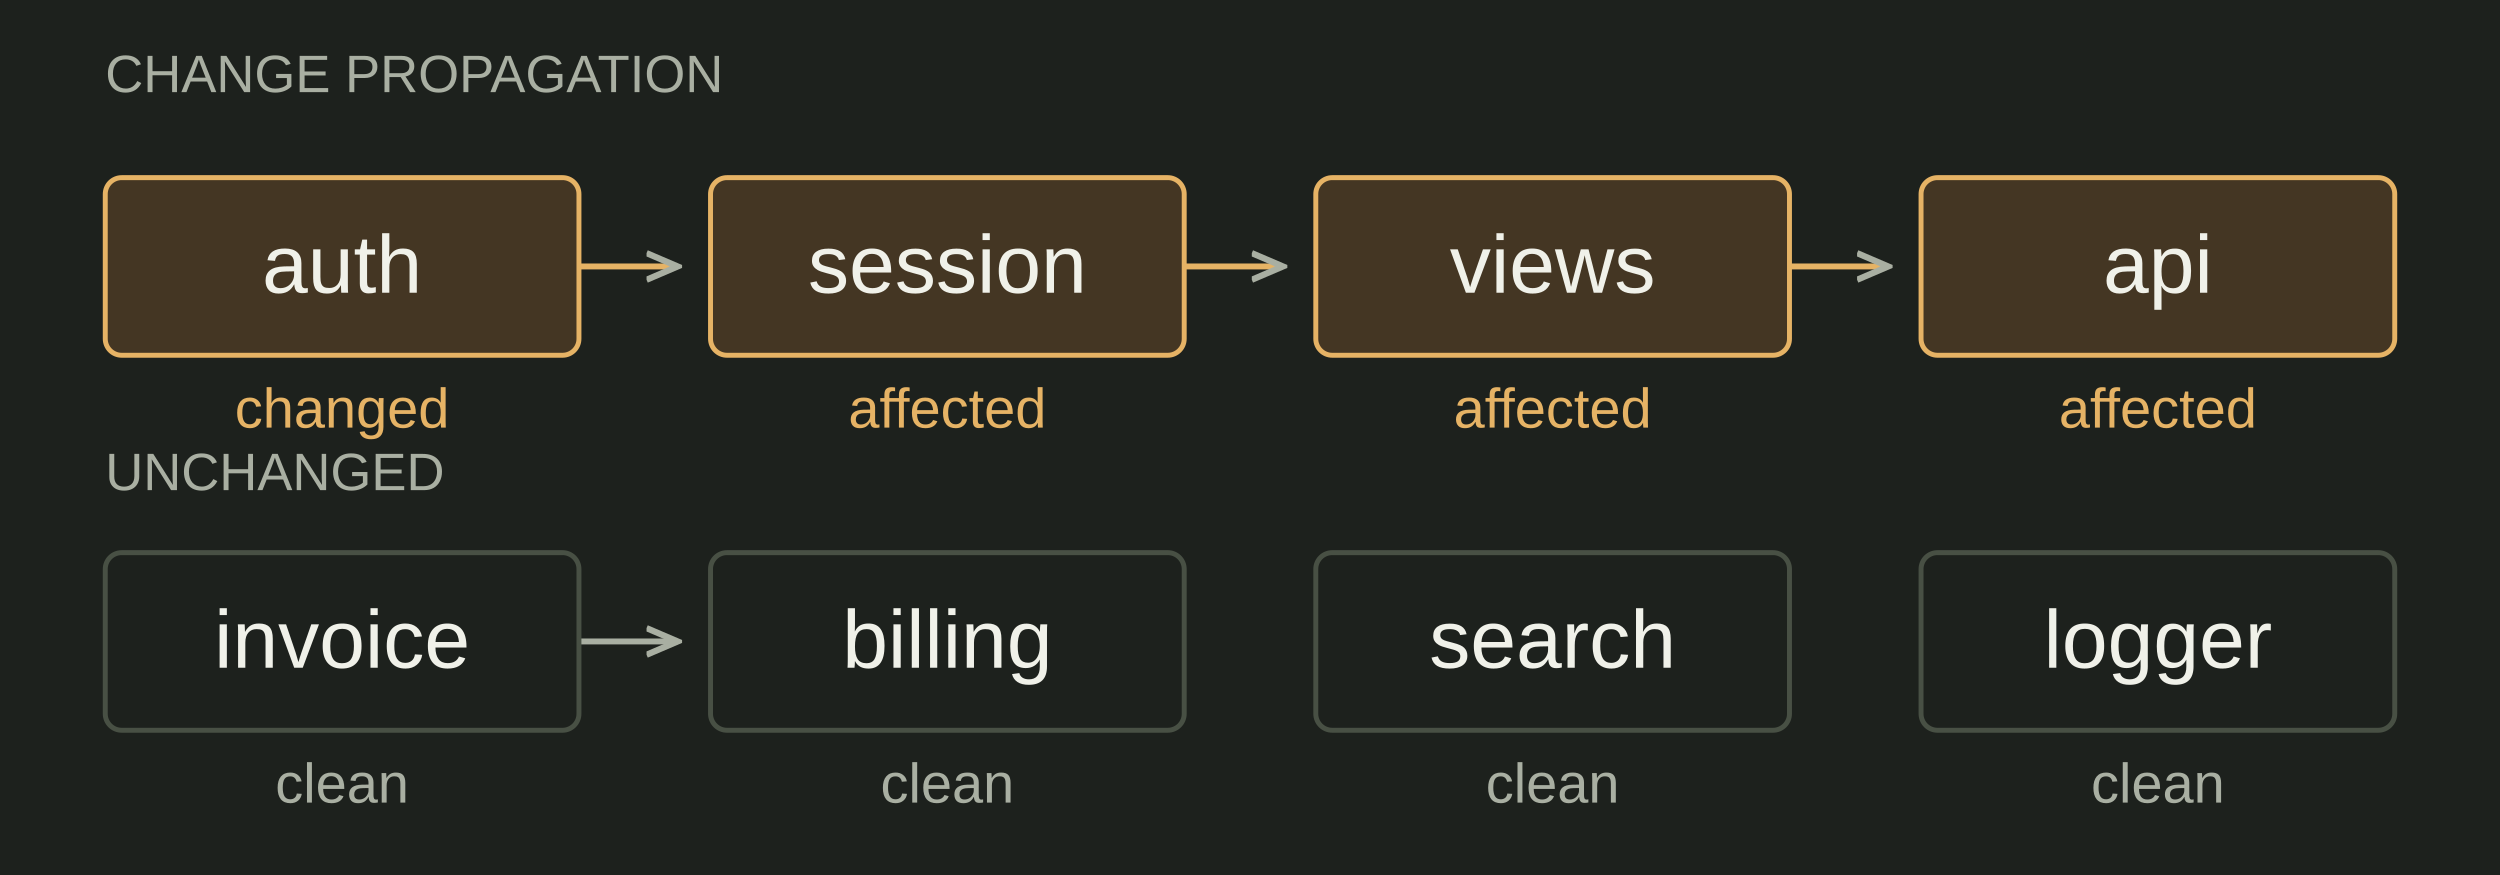
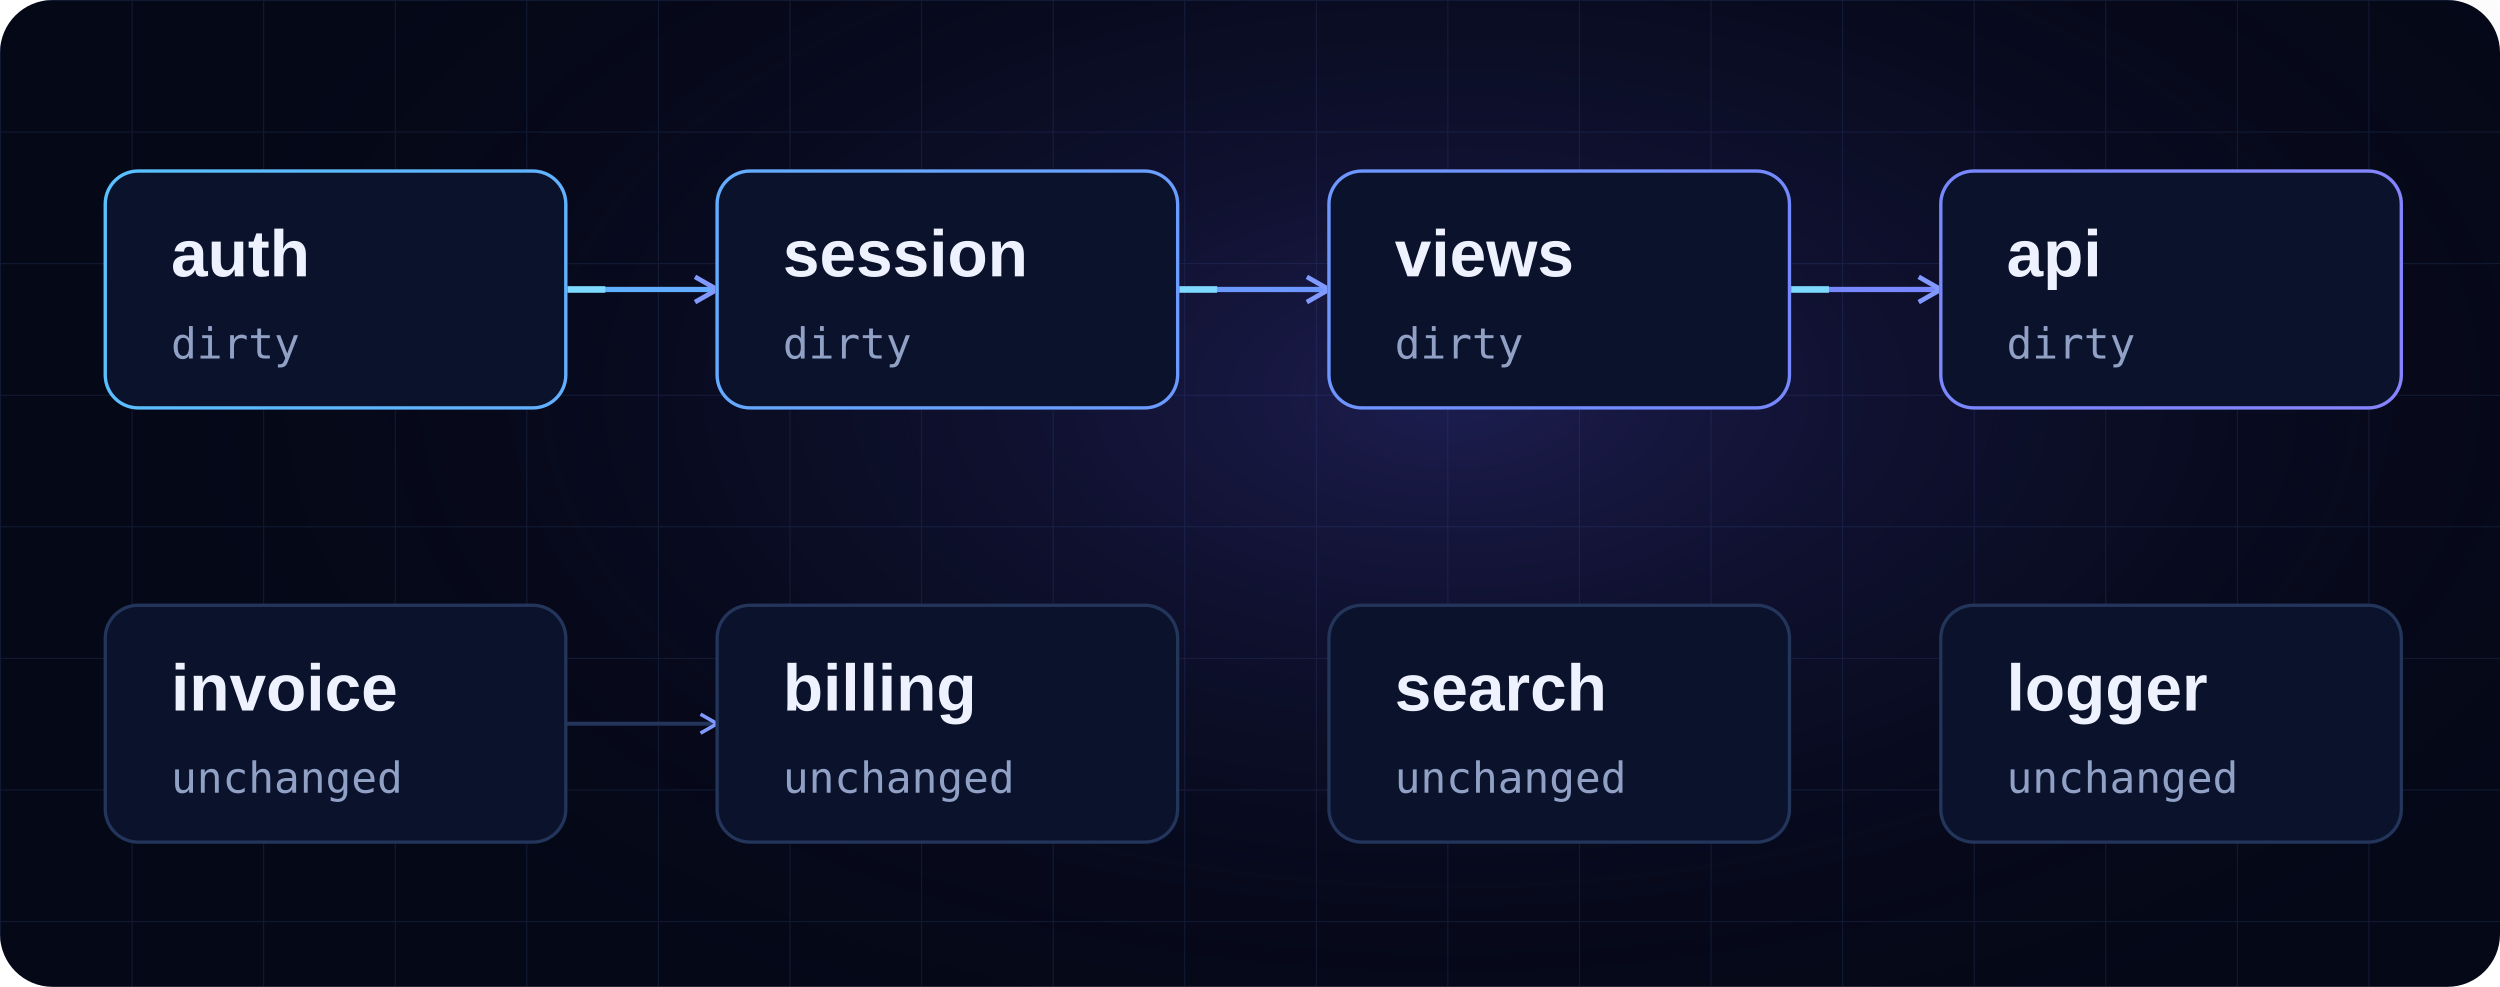
- <svg xmlns="http://www.w3.org/2000/svg" viewBox="0 0 760 266" role="img" aria-labelledby="title desc">
-   <rect width="760" height="266" fill="#1d211d" />
+ <svg xmlns="http://www.w3.org/2000/svg" width="760" height="300" viewBox="0 0 760 300" role="img" aria-labelledby="demo-1-dark-title demo-1-dark-desc">
  <defs>
-     <marker id="arrow" viewBox="0 0 8 8" refX="7" refY="4" markerWidth="6" markerHeight="6" orient="auto">
-       <path d="M0 1L7 4L0 7" fill="none" stroke="#a9afa2" stroke-width="1.4" />
+     <linearGradient id="neon" gradientUnits="userSpaceOnUse" x1="0" y1="0" x2="1000" y2="400">
+       <stop stop-color="#55c8ff" />
+       <stop offset=".48" stop-color="#7489ff" />
+       <stop offset="1" stop-color="#a879ff" />
+     </linearGradient>
+     <radialGradient id="haze">
+       <stop stop-color="#4e49c6" stop-opacity=".32" />
+       <stop offset="1" stop-color="#050817" stop-opacity="0" />
+     </radialGradient>
+     <filter id="glow" x="-100%" y="-100%" width="300%" height="300%">
+       <feGaussianBlur stdDeviation="4" />
+     </filter>
+     <pattern id="grid" width="40" height="40" patternUnits="userSpaceOnUse">
+       <path d="M40 0H0V40" fill="none" stroke="#23355b" stroke-opacity=".4" stroke-width=".6" />
+     </pattern>
+     <marker id="arrow" viewBox="0 0 10 10" refX="8" refY="5" markerWidth="6" markerHeight="6" orient="auto">
+       <path d="m1 1 7 4-7 4" fill="none" stroke="#829aff" stroke-width="1.5" />
    </marker>
  </defs>
-   <style>text{font-family:-apple-system,BlinkMacSystemFont,"Segoe UI",Arial,sans-serif}.flow{stroke-dasharray:6 5;animation:flow 3s linear infinite}@keyframes flow{to{stroke-dashoffset:-44}}@media(prefers-reduced-motion:reduce){.flow{animation:none;stroke-dasharray:none}}</style>
-   <text x="32" y="28" fill="#a9afa2" font-size="16">CHANGE PROPAGATION</text>
-   <text x="32" y="149" fill="#a9afa2" font-size="16">UNCHANGED</text>
-   <path d="M176 81 H206" fill="none" stroke="#e6b365" stroke-width="1.8" marker-end="url(#arrow)" />
-   <path d="M360 81 H390" fill="none" stroke="#e6b365" stroke-width="1.8" marker-end="url(#arrow)" />
-   <path d="M544 81 H574" fill="none" stroke="#e6b365" stroke-width="1.8" marker-end="url(#arrow)" />
-   <path d="M176 195 H206" fill="none" stroke="#a9afa2" stroke-width="1.8" marker-end="url(#arrow)" />
-   <rect x="32" y="54" width="144" height="54" rx="5" fill="#443623" stroke="#e6b365" stroke-width="1.5" />
-   <text x="104" y="89" text-anchor="middle" fill="#f0f1e9" font-size="25" font-weight="500">auth</text>
-   <text x="104" y="130" text-anchor="middle" fill="#e6b365" font-size="17">changed</text>
-   <rect x="216" y="54" width="144" height="54" rx="5" fill="#443623" stroke="#e6b365" stroke-width="1.5" />
-   <text x="288" y="89" text-anchor="middle" fill="#f0f1e9" font-size="25" font-weight="500">session</text>
-   <text x="288" y="130" text-anchor="middle" fill="#e6b365" font-size="17">affected</text>
-   <rect x="400" y="54" width="144" height="54" rx="5" fill="#443623" stroke="#e6b365" stroke-width="1.5" />
-   <text x="472" y="89" text-anchor="middle" fill="#f0f1e9" font-size="25" font-weight="500">views</text>
-   <text x="472" y="130" text-anchor="middle" fill="#e6b365" font-size="17">affected</text>
-   <rect x="584" y="54" width="144" height="54" rx="5" fill="#443623" stroke="#e6b365" stroke-width="1.5" />
-   <text x="656" y="89" text-anchor="middle" fill="#f0f1e9" font-size="25" font-weight="500">api</text>
-   <text x="656" y="130" text-anchor="middle" fill="#e6b365" font-size="17">affected</text>
-   <rect x="32" y="168" width="144" height="54" rx="5" fill="#1d211d" stroke="#485044" stroke-width="1.5" />
-   <text x="104" y="203" text-anchor="middle" fill="#f0f1e9" font-size="25" font-weight="500">invoice</text>
-   <text x="104" y="244" text-anchor="middle" fill="#a9afa2" font-size="17">clean</text>
-   <rect x="216" y="168" width="144" height="54" rx="5" fill="#1d211d" stroke="#485044" stroke-width="1.5" />
-   <text x="288" y="203" text-anchor="middle" fill="#f0f1e9" font-size="25" font-weight="500">billing</text>
-   <text x="288" y="244" text-anchor="middle" fill="#a9afa2" font-size="17">clean</text>
-   <rect x="400" y="168" width="144" height="54" rx="5" fill="#1d211d" stroke="#485044" stroke-width="1.5" />
-   <text x="472" y="203" text-anchor="middle" fill="#f0f1e9" font-size="25" font-weight="500">search</text>
-   <text x="472" y="244" text-anchor="middle" fill="#a9afa2" font-size="17">clean</text>
-   <rect x="584" y="168" width="144" height="54" rx="5" fill="#1d211d" stroke="#485044" stroke-width="1.5" />
-   <text x="656" y="203" text-anchor="middle" fill="#f0f1e9" font-size="25" font-weight="500">logger</text>
-   <text x="656" y="244" text-anchor="middle" fill="#a9afa2" font-size="17">clean</text>
+   <style>
+ text{font-family:Arial,'Noto Sans',sans-serif;fill:#eef2ff}.muted{fill:#91a1c6}.mono{font-family:ui-monospace,SFMono-Regular,Consolas,monospace}.panel{fill:#0b122b;stroke:#23355b;stroke-width:1}.wire{fill:none;stroke:#23355b;stroke-width:1.2}.active{fill:none;stroke:url(#neon);stroke-width:1.6}.flow{fill:none;stroke:#7ed9ff;stroke-width:2;stroke-dasharray:12 240;animation:flow 6s linear infinite}.glimmer{animation:glimmer 6s ease-in-out infinite}.gather{animation:gather 2.8s cubic-bezier(.2,.7,.2,1) both}.orbit{transform-box:fill-box;transform-origin:center;animation:orbit 40s linear infinite}@keyframes flow{to{stroke-dashoffset:-504}}@keyframes glimmer{0%,100%{opacity:.3}45%,65%{opacity:1}}@keyframes gather{from{opacity:0;transform:translateY(16px) scale(.95)}to{opacity:1;transform:none}}@keyframes orbit{to{transform:rotate(360deg)}}@media(prefers-reduced-motion:reduce){*{animation:none!important}.flow{display:none}}
+ </style>
+   <rect width="760" height="300" rx="16" fill="#050817" />
+   <rect width="760" height="300" rx="16" fill="url(#grid)" />
+   <ellipse cx="440.8" cy="120.0" rx="395.2" ry="216.0" fill="url(#haze)" />
+   <path d="M172 88H218" class="active" marker-end="url(#arrow)" />
+   <path d="M172 88H218" class="flow" aria-hidden="true" />
+   <rect x="32" y="52" width="140" height="72" rx="10" class="panel" />
+   <rect x="32" y="52" width="140" height="72" rx="10" fill="none" stroke="url(#neon)" />
+   <text x="52" y="84" font-size="20" class="" font-weight="600">auth</text>
+   <text x="52" y="109" font-size="13" class="muted mono">dirty</text>
+   <path d="M358 88H404" class="active" marker-end="url(#arrow)" />
+   <path d="M358 88H404" class="flow" aria-hidden="true" />
+   <rect x="218" y="52" width="140" height="72" rx="10" class="panel" />
+   <rect x="218" y="52" width="140" height="72" rx="10" fill="none" stroke="url(#neon)" />
+   <text x="238" y="84" font-size="20" class="" font-weight="600">session</text>
+   <text x="238" y="109" font-size="13" class="muted mono">dirty</text>
+   <path d="M544 88H590" class="active" marker-end="url(#arrow)" />
+   <path d="M544 88H590" class="flow" aria-hidden="true" />
+   <rect x="404" y="52" width="140" height="72" rx="10" class="panel" />
+   <rect x="404" y="52" width="140" height="72" rx="10" fill="none" stroke="url(#neon)" />
+   <text x="424" y="84" font-size="20" class="" font-weight="600">views</text>
+   <text x="424" y="109" font-size="13" class="muted mono">dirty</text>
+   <rect x="590" y="52" width="140" height="72" rx="10" class="panel" />
+   <rect x="590" y="52" width="140" height="72" rx="10" fill="none" stroke="url(#neon)" />
+   <text x="610" y="84" font-size="20" class="" font-weight="600">api</text>
+   <text x="610" y="109" font-size="13" class="muted mono">dirty</text>
+   <path d="M172 220H218" class="wire" marker-end="url(#arrow)" />
+   <rect x="32" y="184" width="140" height="72" rx="10" class="panel" />
+   <text x="52" y="216" font-size="20" class="" font-weight="600">invoice</text>
+   <text x="52" y="241" font-size="13" class="muted mono">unchanged</text>
+   <rect x="218" y="184" width="140" height="72" rx="10" class="panel" />
+   <text x="238" y="216" font-size="20" class="" font-weight="600">billing</text>
+   <text x="238" y="241" font-size="13" class="muted mono">unchanged</text>
+   <rect x="404" y="184" width="140" height="72" rx="10" class="panel" />
+   <text x="424" y="216" font-size="20" class="" font-weight="600">search</text>
+   <text x="424" y="241" font-size="13" class="muted mono">unchanged</text>
+   <rect x="590" y="184" width="140" height="72" rx="10" class="panel" />
+   <text x="610" y="216" font-size="20" class="" font-weight="600">logger</text>
+   <text x="610" y="241" font-size="13" class="muted mono">unchanged</text>
</svg>
